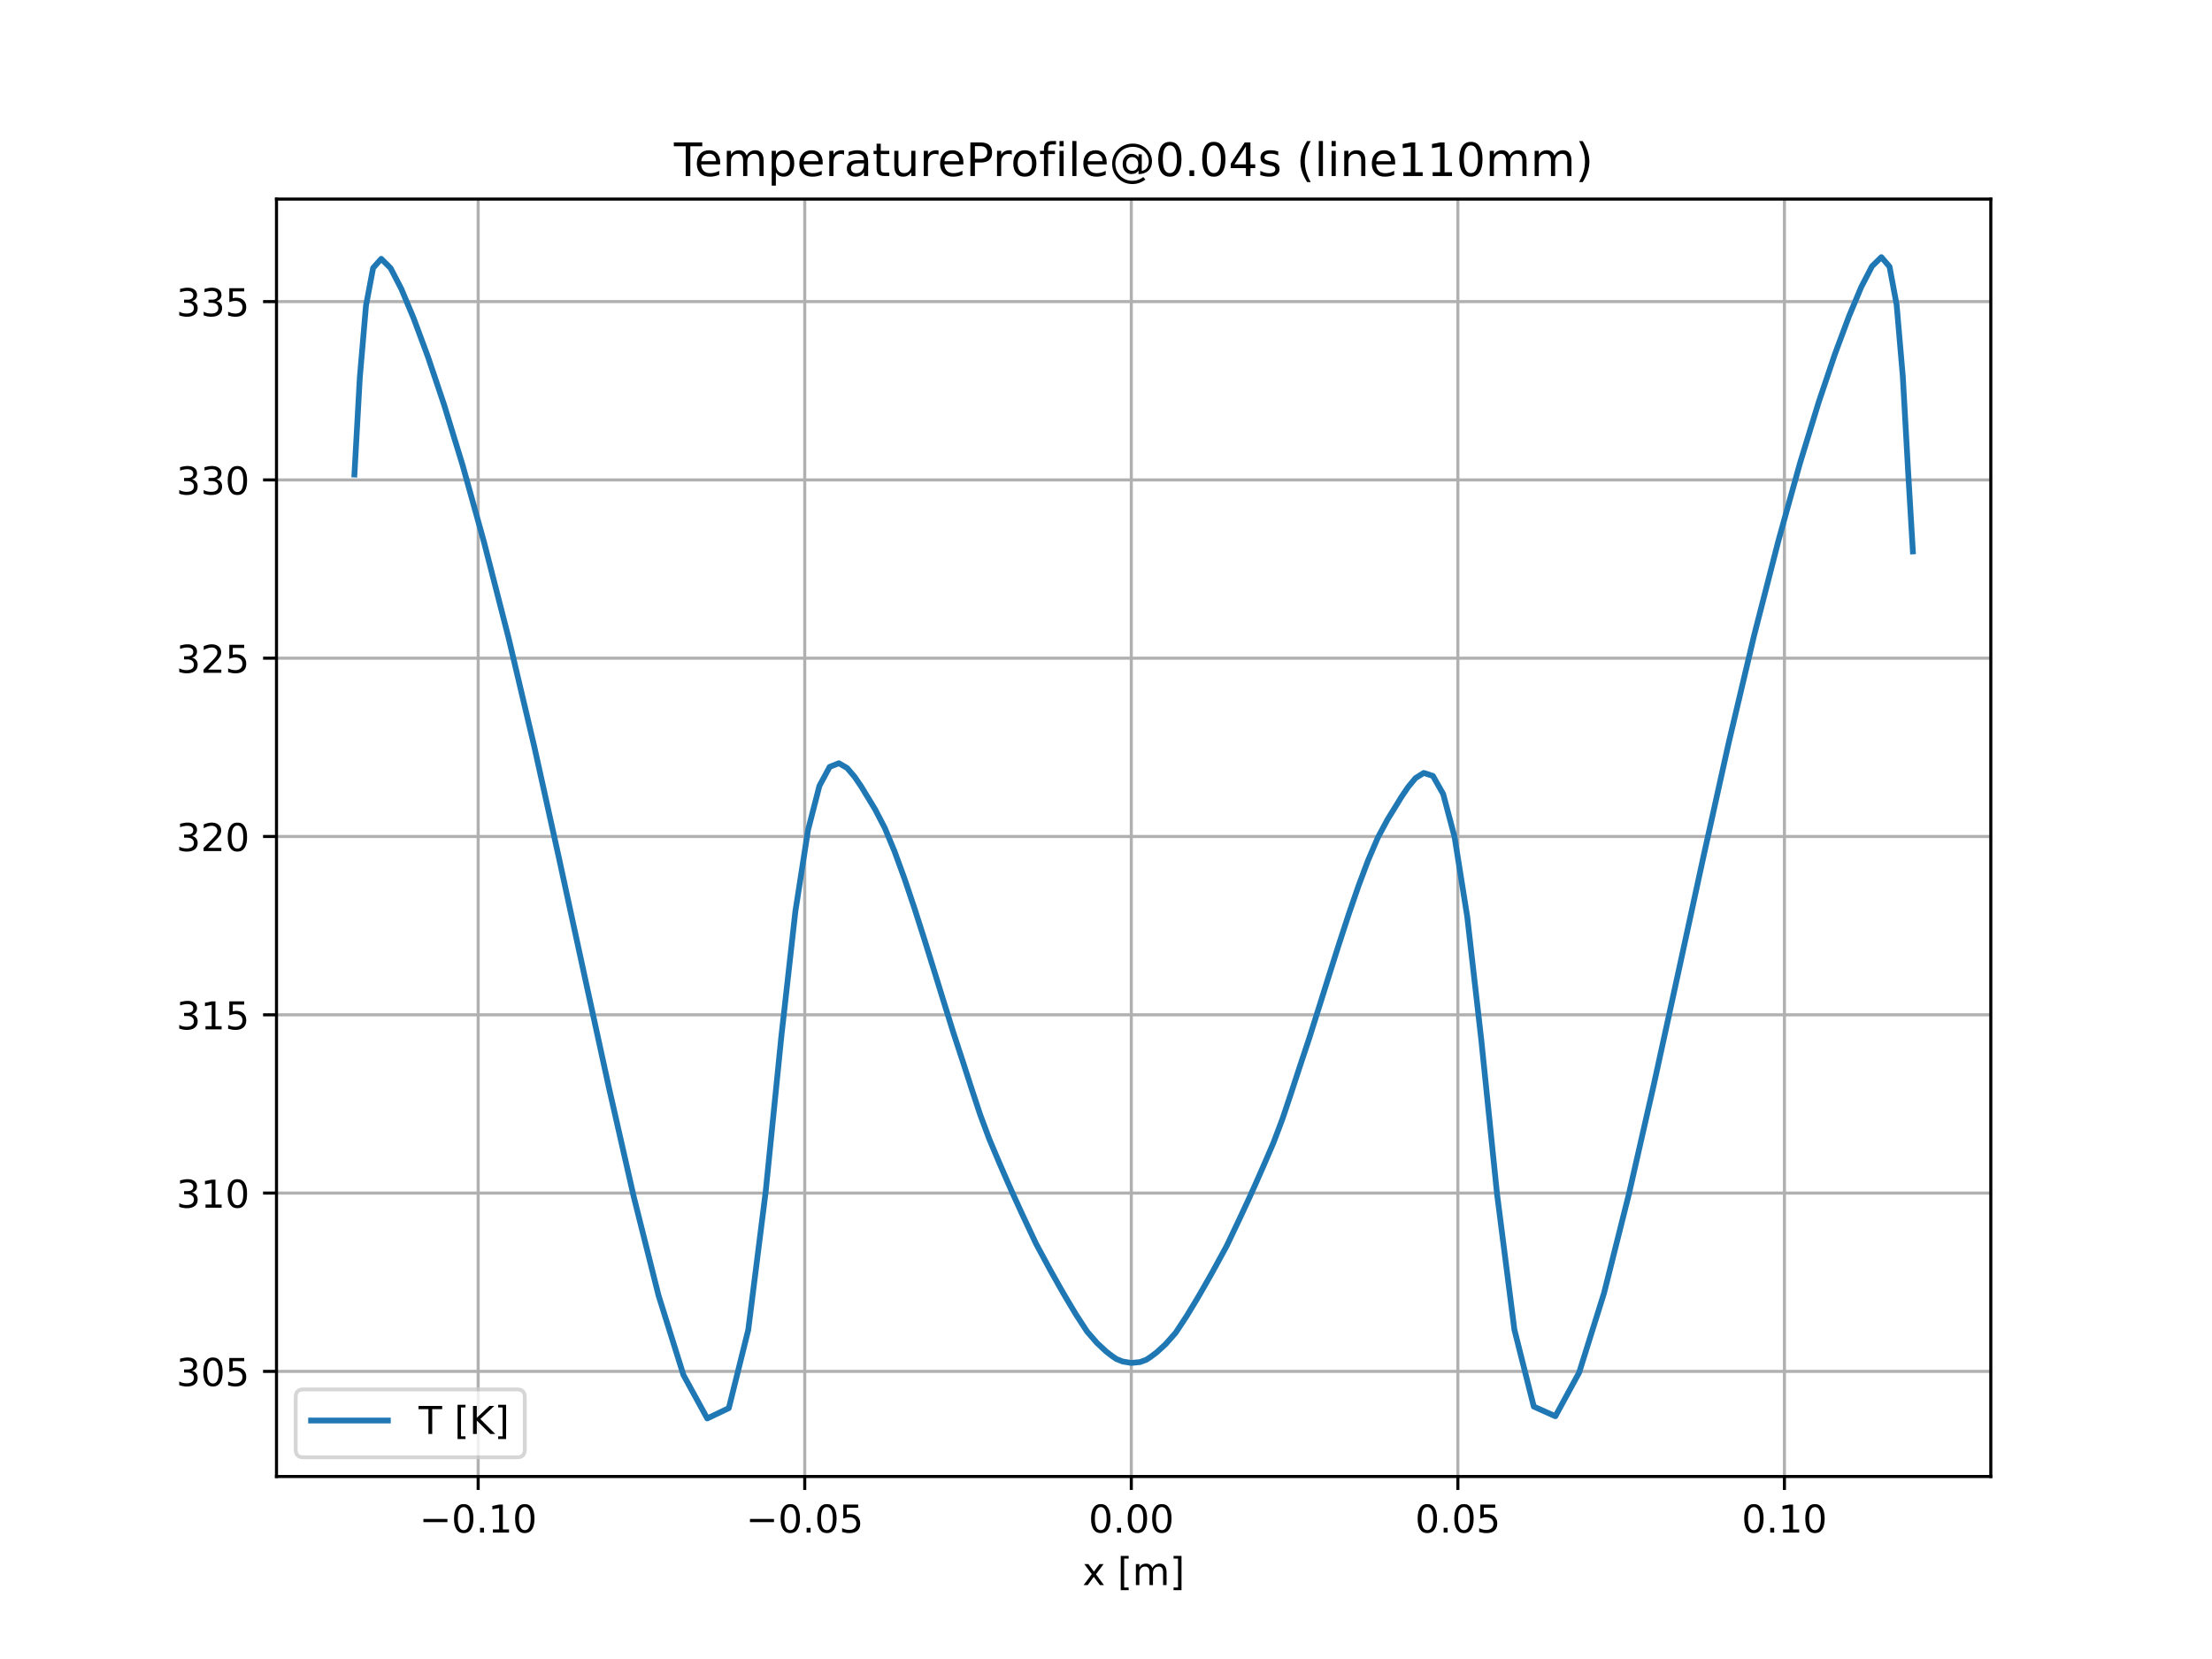
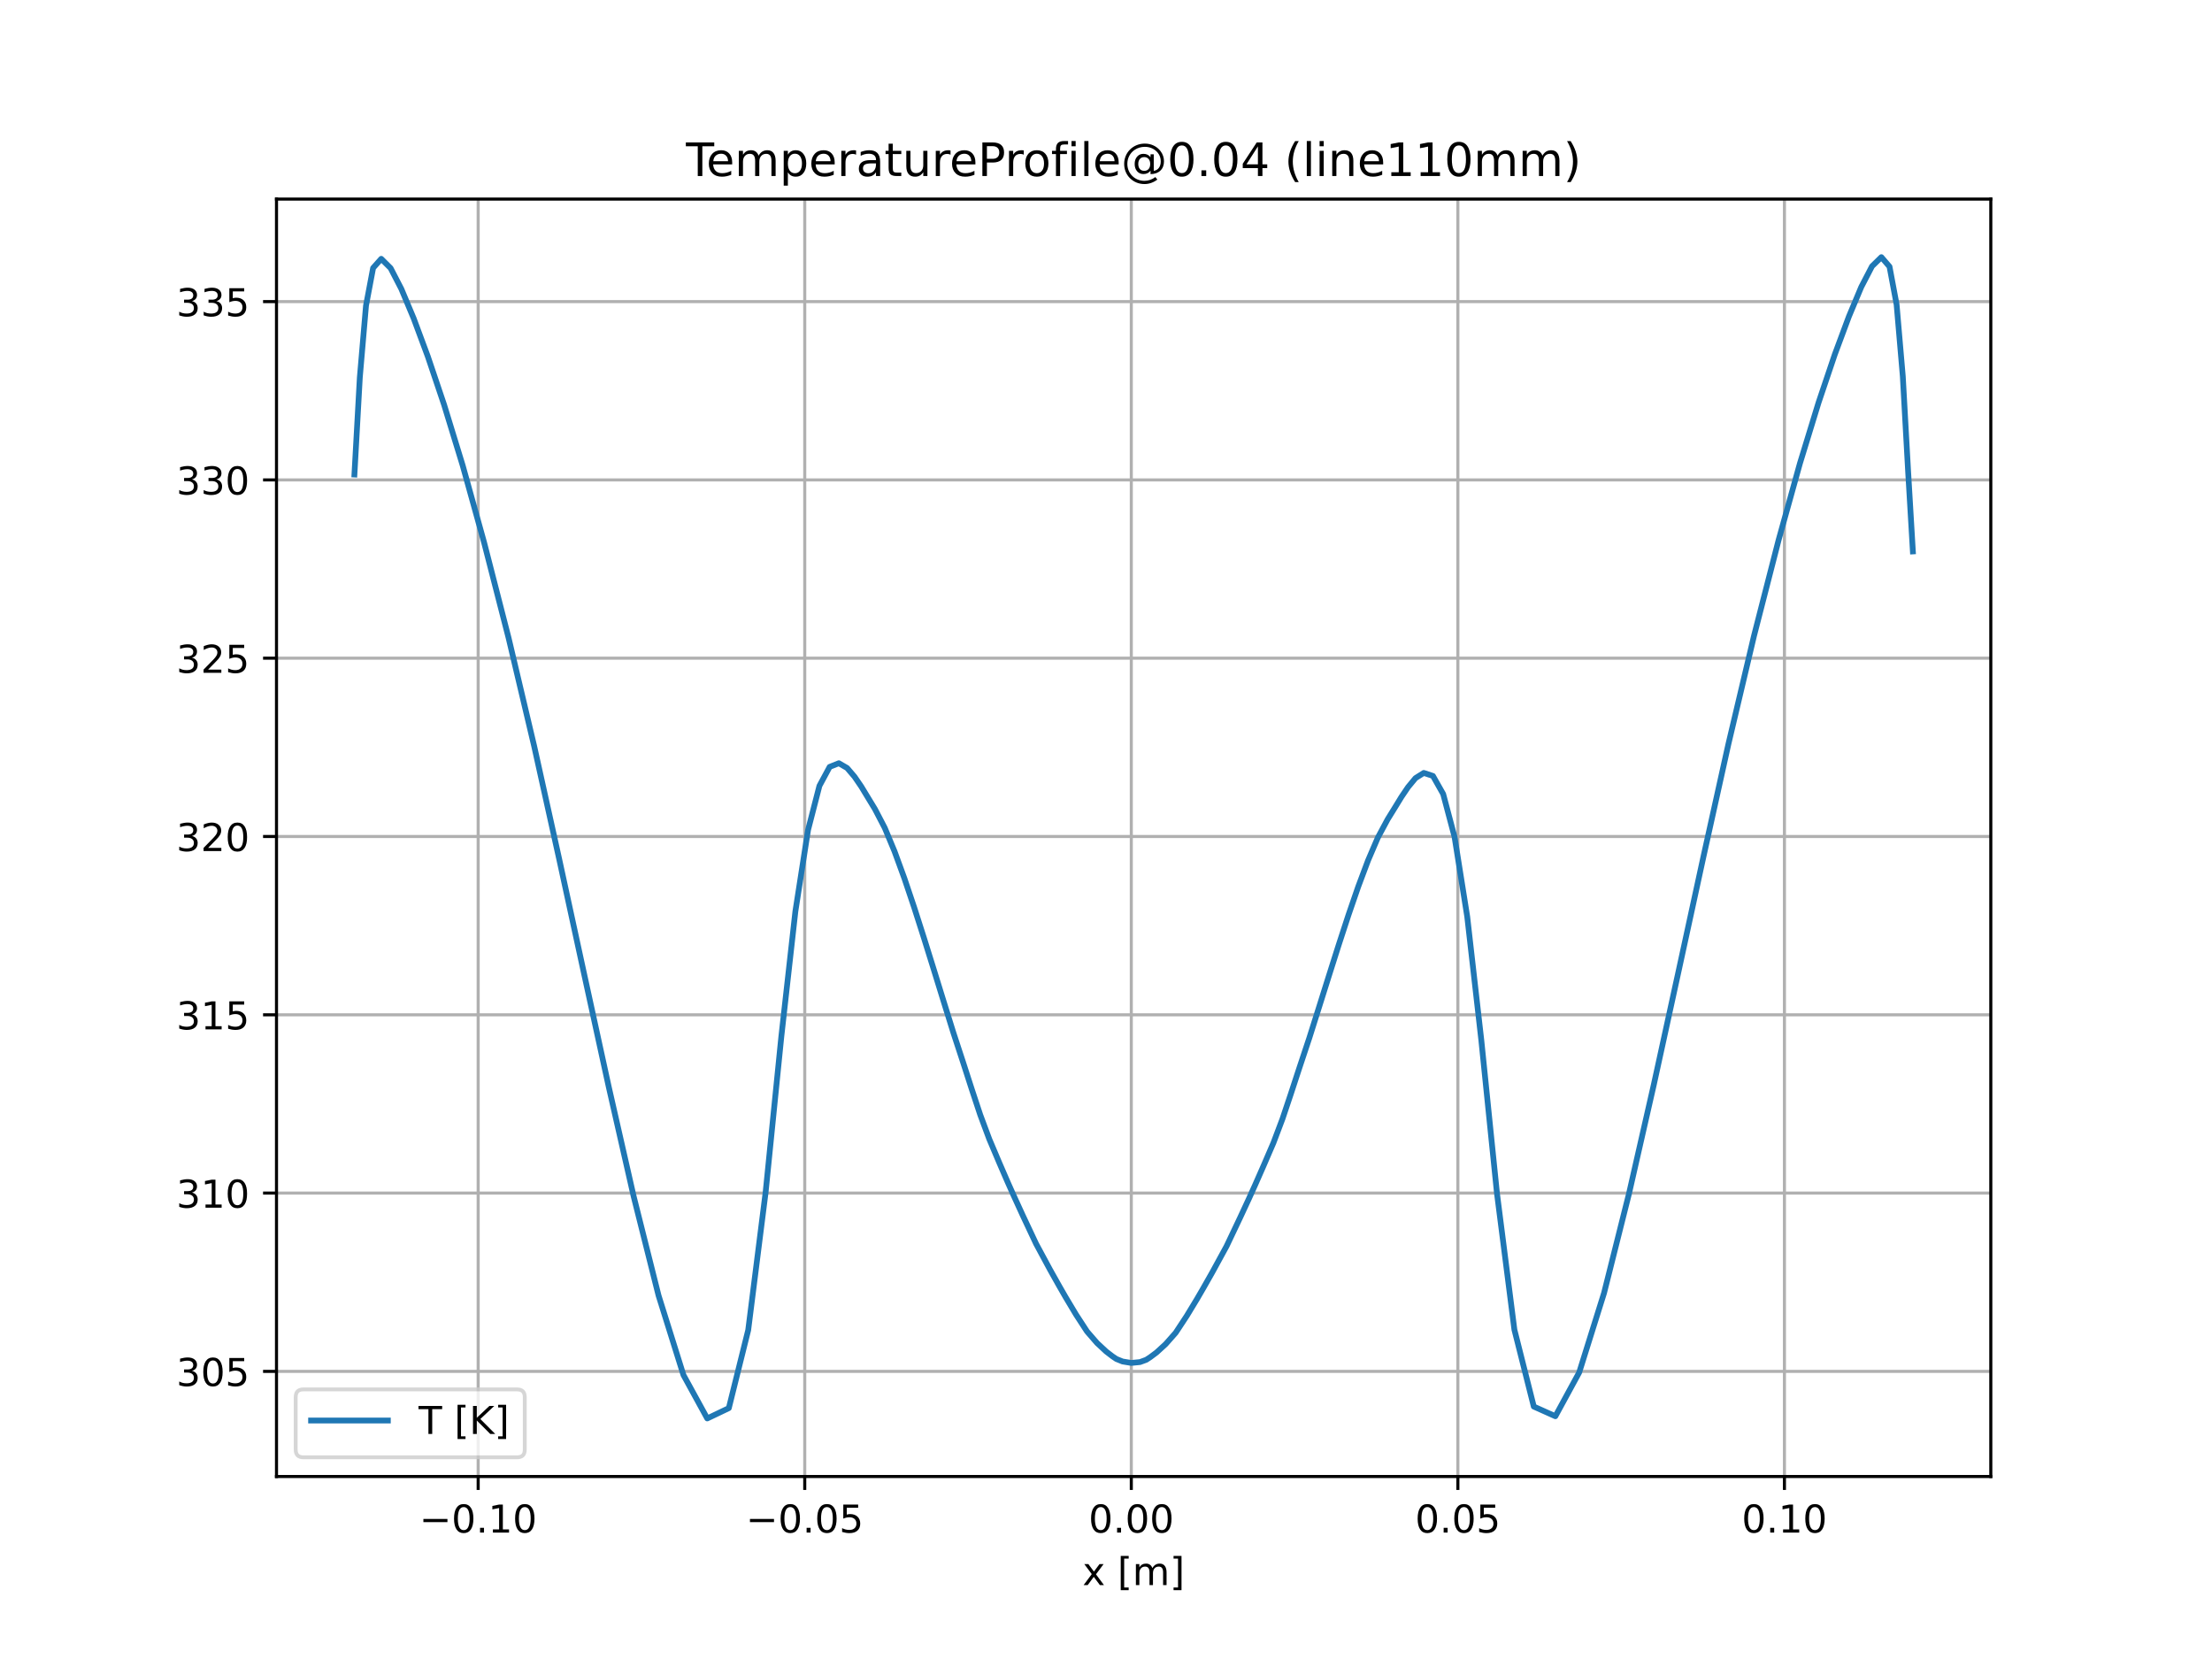
<svg xmlns="http://www.w3.org/2000/svg" xmlns:xlink="http://www.w3.org/1999/xlink" width="576pt" height="432pt" viewBox="0 0 576 432" version="1.1">
  <defs>
    <style type="text/css">*{stroke-linejoin: round; stroke-linecap: butt}</style>
  </defs>
  <g id="figure_1">
    <g id="patch_1">
      <path d="M 0 432  L 576 432  L 576 0  L 0 0  z " style="fill: #ffffff" />
    </g>
    <g id="axes_1">
      <g id="patch_2">
        <path d="M 72 384.48  L 518.4 384.48  L 518.4 51.84  L 72 51.84  z " style="fill: #ffffff" />
      </g>
      <g id="matplotlib.axis_1">
        <g id="xtick_1">
          <g id="line2d_1">
-             <path d="M 124.515 384.48  L 124.515 51.84  " clip-path="url(#p509cfd65b4)" style="fill: none; stroke: #b0b0b0; stroke-width: 0.8; stroke-linecap: square" />
+             <path d="M 124.515 384.48  L 124.515 51.84  " clip-path="url(#pc2911b96e9)" style="fill: none; stroke: #b0b0b0; stroke-width: 0.8; stroke-linecap: square" />
          </g>
          <g id="line2d_2">
            <defs>
-               <path id="m4bd45d774b" d="M 0 0  L 0 3.5  " style="stroke: #000000; stroke-width: 0.8" />
+               <path id="mf5808532ab" d="M 0 0  L 0 3.5  " style="stroke: #000000; stroke-width: 0.8" />
            </defs>
            <g>
-               <use xlink:href="#m4bd45d774b" x="124.515" y="384.48" style="stroke: #000000; stroke-width: 0.8" />
+               <use xlink:href="#mf5808532ab" x="124.515" y="384.48" style="stroke: #000000; stroke-width: 0.8" />
            </g>
          </g>
          <g id="text_1">
            <g transform="translate(109.1923 399.0784) scale(0.1 -0.1)">
              <defs>
                <path id="DejaVuSans-2212" d="M 678 2272  L 4684 2272  L 4684 1741  L 678 1741  L 678 2272  z " transform="scale(0.015625)" />
                <path id="DejaVuSans-30" d="M 2034 4250  Q 1547 4250 1301 3770  Q 1056 3291 1056 2328  Q 1056 1369 1301 889  Q 1547 409 2034 409  Q 2525 409 2770 889  Q 3016 1369 3016 2328  Q 3016 3291 2770 3770  Q 2525 4250 2034 4250  z M 2034 4750  Q 2819 4750 3233 4129  Q 3647 3509 3647 2328  Q 3647 1150 3233 529  Q 2819 -91 2034 -91  Q 1250 -91 836 529  Q 422 1150 422 2328  Q 422 3509 836 4129  Q 1250 4750 2034 4750  z " transform="scale(0.015625)" />
                <path id="DejaVuSans-2e" d="M 684 794  L 1344 794  L 1344 0  L 684 0  L 684 794  z " transform="scale(0.015625)" />
                <path id="DejaVuSans-31" d="M 794 531  L 1825 531  L 1825 4091  L 703 3866  L 703 4441  L 1819 4666  L 2450 4666  L 2450 531  L 3481 531  L 3481 0  L 794 0  L 794 531  z " transform="scale(0.015625)" />
              </defs>
              <use xlink:href="#DejaVuSans-2212" />
              <use xlink:href="#DejaVuSans-30" x="83.789" />
              <use xlink:href="#DejaVuSans-2e" x="147.412" />
              <use xlink:href="#DejaVuSans-31" x="179.199" />
              <use xlink:href="#DejaVuSans-30" x="242.822" />
            </g>
          </g>
        </g>
        <g id="xtick_2">
          <g id="line2d_3">
-             <path d="M 209.552 384.48  L 209.552 51.84  " clip-path="url(#p509cfd65b4)" style="fill: none; stroke: #b0b0b0; stroke-width: 0.8; stroke-linecap: square" />
+             <path d="M 209.552 384.48  L 209.552 51.84  " clip-path="url(#pc2911b96e9)" style="fill: none; stroke: #b0b0b0; stroke-width: 0.8; stroke-linecap: square" />
          </g>
          <g id="line2d_4">
            <g>
-               <use xlink:href="#m4bd45d774b" x="209.552" y="384.48" style="stroke: #000000; stroke-width: 0.8" />
+               <use xlink:href="#mf5808532ab" x="209.552" y="384.48" style="stroke: #000000; stroke-width: 0.8" />
            </g>
          </g>
          <g id="text_2">
            <g transform="translate(194.2295 399.0784) scale(0.1 -0.1)">
              <defs>
                <path id="DejaVuSans-35" d="M 691 4666  L 3169 4666  L 3169 4134  L 1269 4134  L 1269 2991  Q 1406 3038 1543 3061  Q 1681 3084 1819 3084  Q 2600 3084 3056 2656  Q 3513 2228 3513 1497  Q 3513 744 3044 326  Q 2575 -91 1722 -91  Q 1428 -91 1123 -41  Q 819 9 494 109  L 494 744  Q 775 591 1075 516  Q 1375 441 1709 441  Q 2250 441 2565 725  Q 2881 1009 2881 1497  Q 2881 1984 2565 2268  Q 2250 2553 1709 2553  Q 1456 2553 1204 2497  Q 953 2441 691 2322  L 691 4666  z " transform="scale(0.015625)" />
              </defs>
              <use xlink:href="#DejaVuSans-2212" />
              <use xlink:href="#DejaVuSans-30" x="83.789" />
              <use xlink:href="#DejaVuSans-2e" x="147.412" />
              <use xlink:href="#DejaVuSans-30" x="179.199" />
              <use xlink:href="#DejaVuSans-35" x="242.822" />
            </g>
          </g>
        </g>
        <g id="xtick_3">
          <g id="line2d_5">
-             <path d="M 294.589 384.48  L 294.589 51.84  " clip-path="url(#p509cfd65b4)" style="fill: none; stroke: #b0b0b0; stroke-width: 0.8; stroke-linecap: square" />
+             <path d="M 294.589 384.48  L 294.589 51.84  " clip-path="url(#pc2911b96e9)" style="fill: none; stroke: #b0b0b0; stroke-width: 0.8; stroke-linecap: square" />
          </g>
          <g id="line2d_6">
            <g>
-               <use xlink:href="#m4bd45d774b" x="294.589" y="384.48" style="stroke: #000000; stroke-width: 0.8" />
+               <use xlink:href="#mf5808532ab" x="294.589" y="384.48" style="stroke: #000000; stroke-width: 0.8" />
            </g>
          </g>
          <g id="text_3">
            <g transform="translate(283.4566 399.0784) scale(0.1 -0.1)">
              <use xlink:href="#DejaVuSans-30" />
              <use xlink:href="#DejaVuSans-2e" x="63.623" />
              <use xlink:href="#DejaVuSans-30" x="95.41" />
              <use xlink:href="#DejaVuSans-30" x="159.033" />
            </g>
          </g>
        </g>
        <g id="xtick_4">
          <g id="line2d_7">
-             <path d="M 379.627 384.48  L 379.627 51.84  " clip-path="url(#p509cfd65b4)" style="fill: none; stroke: #b0b0b0; stroke-width: 0.8; stroke-linecap: square" />
+             <path d="M 379.627 384.48  L 379.627 51.84  " clip-path="url(#pc2911b96e9)" style="fill: none; stroke: #b0b0b0; stroke-width: 0.8; stroke-linecap: square" />
          </g>
          <g id="line2d_8">
            <g>
-               <use xlink:href="#m4bd45d774b" x="379.627" y="384.48" style="stroke: #000000; stroke-width: 0.8" />
+               <use xlink:href="#mf5808532ab" x="379.627" y="384.48" style="stroke: #000000; stroke-width: 0.8" />
            </g>
          </g>
          <g id="text_4">
            <g transform="translate(368.4939 399.0784) scale(0.1 -0.1)">
              <use xlink:href="#DejaVuSans-30" />
              <use xlink:href="#DejaVuSans-2e" x="63.623" />
              <use xlink:href="#DejaVuSans-30" x="95.41" />
              <use xlink:href="#DejaVuSans-35" x="159.033" />
            </g>
          </g>
        </g>
        <g id="xtick_5">
          <g id="line2d_9">
-             <path d="M 464.664 384.48  L 464.664 51.84  " clip-path="url(#p509cfd65b4)" style="fill: none; stroke: #b0b0b0; stroke-width: 0.8; stroke-linecap: square" />
+             <path d="M 464.664 384.48  L 464.664 51.84  " clip-path="url(#pc2911b96e9)" style="fill: none; stroke: #b0b0b0; stroke-width: 0.8; stroke-linecap: square" />
          </g>
          <g id="line2d_10">
            <g>
-               <use xlink:href="#m4bd45d774b" x="464.664" y="384.48" style="stroke: #000000; stroke-width: 0.8" />
+               <use xlink:href="#mf5808532ab" x="464.664" y="384.48" style="stroke: #000000; stroke-width: 0.8" />
            </g>
          </g>
          <g id="text_5">
            <g transform="translate(453.5311 399.0784) scale(0.1 -0.1)">
              <use xlink:href="#DejaVuSans-30" />
              <use xlink:href="#DejaVuSans-2e" x="63.623" />
              <use xlink:href="#DejaVuSans-31" x="95.41" />
              <use xlink:href="#DejaVuSans-30" x="159.033" />
            </g>
          </g>
        </g>
        <g id="text_6">
          <g transform="translate(281.8797 412.7566) scale(0.1 -0.1)">
            <defs>
              <path id="DejaVuSans-78" d="M 3513 3500  L 2247 1797  L 3578 0  L 2900 0  L 1881 1375  L 863 0  L 184 0  L 1544 1831  L 300 3500  L 978 3500  L 1906 2253  L 2834 3500  L 3513 3500  z " transform="scale(0.015625)" />
              <path id="DejaVuSans-20" transform="scale(0.015625)" />
              <path id="DejaVuSans-5b" d="M 550 4863  L 1875 4863  L 1875 4416  L 1125 4416  L 1125 -397  L 1875 -397  L 1875 -844  L 550 -844  L 550 4863  z " transform="scale(0.015625)" />
              <path id="DejaVuSans-6d" d="M 3328 2828  Q 3544 3216 3844 3400  Q 4144 3584 4550 3584  Q 5097 3584 5394 3201  Q 5691 2819 5691 2113  L 5691 0  L 5113 0  L 5113 2094  Q 5113 2597 4934 2840  Q 4756 3084 4391 3084  Q 3944 3084 3684 2787  Q 3425 2491 3425 1978  L 3425 0  L 2847 0  L 2847 2094  Q 2847 2600 2669 2842  Q 2491 3084 2119 3084  Q 1678 3084 1418 2786  Q 1159 2488 1159 1978  L 1159 0  L 581 0  L 581 3500  L 1159 3500  L 1159 2956  Q 1356 3278 1631 3431  Q 1906 3584 2284 3584  Q 2666 3584 2933 3390  Q 3200 3197 3328 2828  z " transform="scale(0.015625)" />
              <path id="DejaVuSans-5d" d="M 1947 4863  L 1947 -844  L 622 -844  L 622 -397  L 1369 -397  L 1369 4416  L 622 4416  L 622 4863  L 1947 4863  z " transform="scale(0.015625)" />
            </defs>
            <use xlink:href="#DejaVuSans-78" />
            <use xlink:href="#DejaVuSans-20" x="59.18" />
            <use xlink:href="#DejaVuSans-5b" x="90.967" />
            <use xlink:href="#DejaVuSans-6d" x="129.98" />
            <use xlink:href="#DejaVuSans-5d" x="227.393" />
          </g>
        </g>
      </g>
      <g id="matplotlib.axis_2">
        <g id="ytick_1">
          <g id="line2d_11">
-             <path d="M 72 357.103  L 518.4 357.103  " clip-path="url(#p509cfd65b4)" style="fill: none; stroke: #b0b0b0; stroke-width: 0.8; stroke-linecap: square" />
+             <path d="M 72 357.103  L 518.4 357.103  " clip-path="url(#pc2911b96e9)" style="fill: none; stroke: #b0b0b0; stroke-width: 0.8; stroke-linecap: square" />
          </g>
          <g id="line2d_12">
            <defs>
-               <path id="m1c8f484cfe" d="M 0 0  L -3.5 0  " style="stroke: #000000; stroke-width: 0.8" />
+               <path id="m48329ad7ba" d="M 0 0  L -3.5 0  " style="stroke: #000000; stroke-width: 0.8" />
            </defs>
            <g>
-               <use xlink:href="#m1c8f484cfe" x="72" y="357.103" style="stroke: #000000; stroke-width: 0.8" />
+               <use xlink:href="#m48329ad7ba" x="72" y="357.103" style="stroke: #000000; stroke-width: 0.8" />
            </g>
          </g>
          <g id="text_7">
            <g transform="translate(45.9125 360.9024) scale(0.1 -0.1)">
              <defs>
                <path id="DejaVuSans-33" d="M 2597 2516  Q 3050 2419 3304 2112  Q 3559 1806 3559 1356  Q 3559 666 3084 287  Q 2609 -91 1734 -91  Q 1441 -91 1130 -33  Q 819 25 488 141  L 488 750  Q 750 597 1062 519  Q 1375 441 1716 441  Q 2309 441 2620 675  Q 2931 909 2931 1356  Q 2931 1769 2642 2001  Q 2353 2234 1838 2234  L 1294 2234  L 1294 2753  L 1863 2753  Q 2328 2753 2575 2939  Q 2822 3125 2822 3475  Q 2822 3834 2567 4026  Q 2313 4219 1838 4219  Q 1578 4219 1281 4162  Q 984 4106 628 3988  L 628 4550  Q 988 4650 1302 4700  Q 1616 4750 1894 4750  Q 2613 4750 3031 4423  Q 3450 4097 3450 3541  Q 3450 3153 3228 2886  Q 3006 2619 2597 2516  z " transform="scale(0.015625)" />
              </defs>
              <use xlink:href="#DejaVuSans-33" />
              <use xlink:href="#DejaVuSans-30" x="63.623" />
              <use xlink:href="#DejaVuSans-35" x="127.246" />
            </g>
          </g>
        </g>
        <g id="ytick_2">
          <g id="line2d_13">
-             <path d="M 72 310.676  L 518.4 310.676  " clip-path="url(#p509cfd65b4)" style="fill: none; stroke: #b0b0b0; stroke-width: 0.8; stroke-linecap: square" />
+             <path d="M 72 310.676  L 518.4 310.676  " clip-path="url(#pc2911b96e9)" style="fill: none; stroke: #b0b0b0; stroke-width: 0.8; stroke-linecap: square" />
          </g>
          <g id="line2d_14">
            <g>
-               <use xlink:href="#m1c8f484cfe" x="72" y="310.676" style="stroke: #000000; stroke-width: 0.8" />
+               <use xlink:href="#m48329ad7ba" x="72" y="310.676" style="stroke: #000000; stroke-width: 0.8" />
            </g>
          </g>
          <g id="text_8">
            <g transform="translate(45.9125 314.475) scale(0.1 -0.1)">
              <use xlink:href="#DejaVuSans-33" />
              <use xlink:href="#DejaVuSans-31" x="63.623" />
              <use xlink:href="#DejaVuSans-30" x="127.246" />
            </g>
          </g>
        </g>
        <g id="ytick_3">
          <g id="line2d_15">
-             <path d="M 72 264.248  L 518.4 264.248  " clip-path="url(#p509cfd65b4)" style="fill: none; stroke: #b0b0b0; stroke-width: 0.8; stroke-linecap: square" />
+             <path d="M 72 264.248  L 518.4 264.248  " clip-path="url(#pc2911b96e9)" style="fill: none; stroke: #b0b0b0; stroke-width: 0.8; stroke-linecap: square" />
          </g>
          <g id="line2d_16">
            <g>
-               <use xlink:href="#m1c8f484cfe" x="72" y="264.248" style="stroke: #000000; stroke-width: 0.8" />
+               <use xlink:href="#m48329ad7ba" x="72" y="264.248" style="stroke: #000000; stroke-width: 0.8" />
            </g>
          </g>
          <g id="text_9">
            <g transform="translate(45.9125 268.0477) scale(0.1 -0.1)">
              <use xlink:href="#DejaVuSans-33" />
              <use xlink:href="#DejaVuSans-31" x="63.623" />
              <use xlink:href="#DejaVuSans-35" x="127.246" />
            </g>
          </g>
        </g>
        <g id="ytick_4">
          <g id="line2d_17">
-             <path d="M 72 217.821  L 518.4 217.821  " clip-path="url(#p509cfd65b4)" style="fill: none; stroke: #b0b0b0; stroke-width: 0.8; stroke-linecap: square" />
+             <path d="M 72 217.821  L 518.4 217.821  " clip-path="url(#pc2911b96e9)" style="fill: none; stroke: #b0b0b0; stroke-width: 0.8; stroke-linecap: square" />
          </g>
          <g id="line2d_18">
            <g>
-               <use xlink:href="#m1c8f484cfe" x="72" y="217.821" style="stroke: #000000; stroke-width: 0.8" />
+               <use xlink:href="#m48329ad7ba" x="72" y="217.821" style="stroke: #000000; stroke-width: 0.8" />
            </g>
          </g>
          <g id="text_10">
            <g transform="translate(45.9125 221.6203) scale(0.1 -0.1)">
              <defs>
                <path id="DejaVuSans-32" d="M 1228 531  L 3431 531  L 3431 0  L 469 0  L 469 531  Q 828 903 1448 1529  Q 2069 2156 2228 2338  Q 2531 2678 2651 2914  Q 2772 3150 2772 3378  Q 2772 3750 2511 3984  Q 2250 4219 1831 4219  Q 1534 4219 1204 4116  Q 875 4013 500 3803  L 500 4441  Q 881 4594 1212 4672  Q 1544 4750 1819 4750  Q 2544 4750 2975 4387  Q 3406 4025 3406 3419  Q 3406 3131 3298 2873  Q 3191 2616 2906 2266  Q 2828 2175 2409 1742  Q 1991 1309 1228 531  z " transform="scale(0.015625)" />
              </defs>
              <use xlink:href="#DejaVuSans-33" />
              <use xlink:href="#DejaVuSans-32" x="63.623" />
              <use xlink:href="#DejaVuSans-30" x="127.246" />
            </g>
          </g>
        </g>
        <g id="ytick_5">
          <g id="line2d_19">
-             <path d="M 72 171.394  L 518.4 171.394  " clip-path="url(#p509cfd65b4)" style="fill: none; stroke: #b0b0b0; stroke-width: 0.8; stroke-linecap: square" />
+             <path d="M 72 171.394  L 518.4 171.394  " clip-path="url(#pc2911b96e9)" style="fill: none; stroke: #b0b0b0; stroke-width: 0.8; stroke-linecap: square" />
          </g>
          <g id="line2d_20">
            <g>
-               <use xlink:href="#m1c8f484cfe" x="72" y="171.394" style="stroke: #000000; stroke-width: 0.8" />
+               <use xlink:href="#m48329ad7ba" x="72" y="171.394" style="stroke: #000000; stroke-width: 0.8" />
            </g>
          </g>
          <g id="text_11">
            <g transform="translate(45.9125 175.1929) scale(0.1 -0.1)">
              <use xlink:href="#DejaVuSans-33" />
              <use xlink:href="#DejaVuSans-32" x="63.623" />
              <use xlink:href="#DejaVuSans-35" x="127.246" />
            </g>
          </g>
        </g>
        <g id="ytick_6">
          <g id="line2d_21">
-             <path d="M 72 124.966  L 518.4 124.966  " clip-path="url(#p509cfd65b4)" style="fill: none; stroke: #b0b0b0; stroke-width: 0.8; stroke-linecap: square" />
+             <path d="M 72 124.966  L 518.4 124.966  " clip-path="url(#pc2911b96e9)" style="fill: none; stroke: #b0b0b0; stroke-width: 0.8; stroke-linecap: square" />
          </g>
          <g id="line2d_22">
            <g>
-               <use xlink:href="#m1c8f484cfe" x="72" y="124.966" style="stroke: #000000; stroke-width: 0.8" />
+               <use xlink:href="#m48329ad7ba" x="72" y="124.966" style="stroke: #000000; stroke-width: 0.8" />
            </g>
          </g>
          <g id="text_12">
            <g transform="translate(45.9125 128.7656) scale(0.1 -0.1)">
              <use xlink:href="#DejaVuSans-33" />
              <use xlink:href="#DejaVuSans-33" x="63.623" />
              <use xlink:href="#DejaVuSans-30" x="127.246" />
            </g>
          </g>
        </g>
        <g id="ytick_7">
          <g id="line2d_23">
-             <path d="M 72 78.539  L 518.4 78.539  " clip-path="url(#p509cfd65b4)" style="fill: none; stroke: #b0b0b0; stroke-width: 0.8; stroke-linecap: square" />
+             <path d="M 72 78.539  L 518.4 78.539  " clip-path="url(#pc2911b96e9)" style="fill: none; stroke: #b0b0b0; stroke-width: 0.8; stroke-linecap: square" />
          </g>
          <g id="line2d_24">
            <g>
-               <use xlink:href="#m1c8f484cfe" x="72" y="78.539" style="stroke: #000000; stroke-width: 0.8" />
+               <use xlink:href="#m48329ad7ba" x="72" y="78.539" style="stroke: #000000; stroke-width: 0.8" />
            </g>
          </g>
          <g id="text_13">
            <g transform="translate(45.9125 82.3382) scale(0.1 -0.1)">
              <use xlink:href="#DejaVuSans-33" />
              <use xlink:href="#DejaVuSans-33" x="63.623" />
              <use xlink:href="#DejaVuSans-35" x="127.246" />
            </g>
          </g>
        </g>
      </g>
      <g id="line2d_25">
-         <path d="M 92.291 123.564  L 93.696 98.308  L 95.306 79.588  L 97.155 69.783  L 99.276 67.396  L 101.711 69.82  L 104.507 75.233  L 107.717 82.903  L 111.399 92.811  L 115.625 105.346  L 120.477 121.187  L 126.046 141.216  L 132.438 166.12  L 139.093 194.273  L 145.572 223.513  L 152.051 253.375  L 158.53 283.07  L 165.009 311.549  L 171.488 337.353  L 177.967 358.05  L 184.165 369.36  L 189.783 366.676  L 194.832 346.351  L 199.371 310.425  L 203.451 269.978  L 207.118 237.302  L 210.414 216.131  L 213.377 204.636  L 216.04 199.696  L 218.434 198.739  L 220.585 199.984  L 222.519 202.249  L 224.258 204.794  L 225.82 207.366  L 227.835 210.681  L 230.386 215.574  L 232.937 221.702  L 235.489 228.685  L 238.04 236.262  L 240.591 244.238  L 243.142 252.419  L 245.693 260.674  L 248.244 268.873  L 250.795 276.654  L 253.092 283.767  L 255.241 290.266  L 257.61 296.627  L 260.223 302.802  L 262.411 307.853  L 263.922 311.242  L 266.284 316.405  L 269.791 323.87  L 273.476 330.705  L 275.842 334.92  L 277.514 337.827  L 280.18 342.284  L 283.063 346.713  L 285.672 349.721  L 288.034 351.922  L 289.681 353.185  L 290.697 353.872  L 292.322 354.531  L 294.589 354.903  L 296.857 354.68  L 298.482 354.085  L 299.504 353.417  L 301.161 352.182  L 303.53 350.009  L 306.143 347.047  L 309.026 342.664  L 311.677 338.291  L 313.345 335.422  L 315.711 331.252  L 319.396 324.502  L 322.915 317.092  L 325.268 312.022  L 326.781 308.67  L 328.983 303.665  L 331.592 297.611  L 333.954 291.353  L 336.092 284.974  L 338.384 277.982  L 340.935 270.312  L 343.486 262.233  L 346.037 254.118  L 348.588 246.077  L 351.139 238.268  L 353.69 230.858  L 356.241 224.052  L 358.793 218.1  L 361.344 213.345  L 363.359 210.086  L 364.921 207.533  L 366.66 204.961  L 368.594 202.621  L 370.745 201.265  L 373.139 202.054  L 375.802 206.762  L 378.765 217.933  L 382.061 238.667  L 385.728 270.823  L 389.808 310.732  L 394.346 346.248  L 399.396 366.268  L 405.014 368.784  L 411.212 357.4  L 417.691 336.703  L 424.17 310.899  L 430.649 282.448  L 437.128 252.762  L 443.607 222.928  L 450.086 193.697  L 456.742 165.562  L 463.134 140.668  L 468.702 120.649  L 473.554 104.817  L 477.782 92.281  L 481.464 82.383  L 484.673 74.723  L 487.468 69.337  L 489.903 66.96  L 492.026 69.43  L 493.874 79.31  L 495.485 98.001  L 496.888 123.054  L 498.109 143.593  " clip-path="url(#p509cfd65b4)" style="fill: none; stroke: #1f77b4; stroke-width: 1.5; stroke-linecap: square" />
+         <path d="M 92.291 123.564  L 93.696 98.308  L 95.306 79.588  L 97.155 69.783  L 99.276 67.396  L 101.711 69.82  L 104.507 75.233  L 107.717 82.903  L 111.399 92.811  L 115.625 105.346  L 120.477 121.187  L 126.046 141.216  L 132.438 166.12  L 139.093 194.273  L 145.572 223.513  L 152.051 253.375  L 158.53 283.07  L 165.009 311.549  L 171.488 337.353  L 177.967 358.05  L 184.165 369.36  L 189.783 366.676  L 194.832 346.351  L 199.371 310.425  L 203.451 269.978  L 207.118 237.302  L 210.414 216.131  L 213.377 204.636  L 216.04 199.696  L 218.434 198.739  L 220.585 199.984  L 222.519 202.249  L 224.258 204.794  L 225.82 207.366  L 227.835 210.681  L 230.386 215.574  L 232.937 221.702  L 235.489 228.685  L 238.04 236.262  L 240.591 244.238  L 243.142 252.419  L 245.693 260.674  L 248.244 268.873  L 250.795 276.654  L 253.092 283.767  L 255.241 290.266  L 257.61 296.627  L 260.223 302.802  L 262.411 307.853  L 263.922 311.242  L 266.284 316.405  L 269.791 323.87  L 273.476 330.705  L 275.842 334.92  L 277.514 337.827  L 280.18 342.284  L 283.063 346.713  L 285.672 349.721  L 288.034 351.922  L 289.681 353.185  L 290.697 353.872  L 292.322 354.531  L 294.589 354.903  L 296.857 354.68  L 298.482 354.085  L 299.504 353.417  L 301.161 352.182  L 303.53 350.009  L 306.143 347.047  L 309.026 342.664  L 311.677 338.291  L 313.345 335.422  L 315.711 331.252  L 319.396 324.502  L 322.915 317.092  L 325.268 312.022  L 326.781 308.67  L 328.983 303.665  L 331.592 297.611  L 333.954 291.353  L 336.092 284.974  L 338.384 277.982  L 340.935 270.312  L 343.486 262.233  L 346.037 254.118  L 348.588 246.077  L 351.139 238.268  L 353.69 230.858  L 356.241 224.052  L 358.793 218.1  L 361.344 213.345  L 363.359 210.086  L 364.921 207.533  L 366.66 204.961  L 368.594 202.621  L 370.745 201.265  L 373.139 202.054  L 375.802 206.762  L 378.765 217.933  L 382.061 238.667  L 385.728 270.823  L 389.808 310.732  L 394.346 346.248  L 399.396 366.268  L 405.014 368.784  L 411.212 357.4  L 417.691 336.703  L 424.17 310.899  L 430.649 282.448  L 437.128 252.762  L 443.607 222.928  L 450.086 193.697  L 456.742 165.562  L 463.134 140.668  L 468.702 120.649  L 473.554 104.817  L 477.782 92.281  L 481.464 82.383  L 484.673 74.723  L 487.468 69.337  L 489.903 66.96  L 492.026 69.43  L 493.874 79.31  L 495.485 98.001  L 496.888 123.054  L 498.109 143.593  " clip-path="url(#pc2911b96e9)" style="fill: none; stroke: #1f77b4; stroke-width: 1.5; stroke-linecap: square" />
      </g>
      <g id="patch_3">
        <path d="M 72 384.48  L 72 51.84  " style="fill: none; stroke: #000000; stroke-width: 0.8; stroke-linejoin: miter; stroke-linecap: square" />
      </g>
      <g id="patch_4">
        <path d="M 518.4 384.48  L 518.4 51.84  " style="fill: none; stroke: #000000; stroke-width: 0.8; stroke-linejoin: miter; stroke-linecap: square" />
      </g>
      <g id="patch_5">
        <path d="M 72 384.48  L 518.4 384.48  " style="fill: none; stroke: #000000; stroke-width: 0.8; stroke-linejoin: miter; stroke-linecap: square" />
      </g>
      <g id="patch_6">
        <path d="M 72 51.84  L 518.4 51.84  " style="fill: none; stroke: #000000; stroke-width: 0.8; stroke-linejoin: miter; stroke-linecap: square" />
      </g>
      <g id="text_14">
-         <g transform="translate(175.5 45.84) scale(0.12 -0.12)">
+         <g transform="translate(178.6256 45.84) scale(0.12 -0.12)">
          <defs>
            <path id="DejaVuSans-54" d="M -19 4666  L 3928 4666  L 3928 4134  L 2272 4134  L 2272 0  L 1638 0  L 1638 4134  L -19 4134  L -19 4666  z " transform="scale(0.015625)" />
            <path id="DejaVuSans-65" d="M 3597 1894  L 3597 1613  L 953 1613  Q 991 1019 1311 708  Q 1631 397 2203 397  Q 2534 397 2845 478  Q 3156 559 3463 722  L 3463 178  Q 3153 47 2828 -22  Q 2503 -91 2169 -91  Q 1331 -91 842 396  Q 353 884 353 1716  Q 353 2575 817 3079  Q 1281 3584 2069 3584  Q 2775 3584 3186 3129  Q 3597 2675 3597 1894  z M 3022 2063  Q 3016 2534 2758 2815  Q 2500 3097 2075 3097  Q 1594 3097 1305 2825  Q 1016 2553 972 2059  L 3022 2063  z " transform="scale(0.015625)" />
            <path id="DejaVuSans-70" d="M 1159 525  L 1159 -1331  L 581 -1331  L 581 3500  L 1159 3500  L 1159 2969  Q 1341 3281 1617 3432  Q 1894 3584 2278 3584  Q 2916 3584 3314 3078  Q 3713 2572 3713 1747  Q 3713 922 3314 415  Q 2916 -91 2278 -91  Q 1894 -91 1617 61  Q 1341 213 1159 525  z M 3116 1747  Q 3116 2381 2855 2742  Q 2594 3103 2138 3103  Q 1681 3103 1420 2742  Q 1159 2381 1159 1747  Q 1159 1113 1420 752  Q 1681 391 2138 391  Q 2594 391 2855 752  Q 3116 1113 3116 1747  z " transform="scale(0.015625)" />
            <path id="DejaVuSans-72" d="M 2631 2963  Q 2534 3019 2420 3045  Q 2306 3072 2169 3072  Q 1681 3072 1420 2755  Q 1159 2438 1159 1844  L 1159 0  L 581 0  L 581 3500  L 1159 3500  L 1159 2956  Q 1341 3275 1631 3429  Q 1922 3584 2338 3584  Q 2397 3584 2469 3576  Q 2541 3569 2628 3553  L 2631 2963  z " transform="scale(0.015625)" />
            <path id="DejaVuSans-61" d="M 2194 1759  Q 1497 1759 1228 1600  Q 959 1441 959 1056  Q 959 750 1161 570  Q 1363 391 1709 391  Q 2188 391 2477 730  Q 2766 1069 2766 1631  L 2766 1759  L 2194 1759  z M 3341 1997  L 3341 0  L 2766 0  L 2766 531  Q 2569 213 2275 61  Q 1981 -91 1556 -91  Q 1019 -91 701 211  Q 384 513 384 1019  Q 384 1609 779 1909  Q 1175 2209 1959 2209  L 2766 2209  L 2766 2266  Q 2766 2663 2505 2880  Q 2244 3097 1772 3097  Q 1472 3097 1187 3025  Q 903 2953 641 2809  L 641 3341  Q 956 3463 1253 3523  Q 1550 3584 1831 3584  Q 2591 3584 2966 3190  Q 3341 2797 3341 1997  z " transform="scale(0.015625)" />
            <path id="DejaVuSans-74" d="M 1172 4494  L 1172 3500  L 2356 3500  L 2356 3053  L 1172 3053  L 1172 1153  Q 1172 725 1289 603  Q 1406 481 1766 481  L 2356 481  L 2356 0  L 1766 0  Q 1100 0 847 248  Q 594 497 594 1153  L 594 3053  L 172 3053  L 172 3500  L 594 3500  L 594 4494  L 1172 4494  z " transform="scale(0.015625)" />
            <path id="DejaVuSans-75" d="M 544 1381  L 544 3500  L 1119 3500  L 1119 1403  Q 1119 906 1312 657  Q 1506 409 1894 409  Q 2359 409 2629 706  Q 2900 1003 2900 1516  L 2900 3500  L 3475 3500  L 3475 0  L 2900 0  L 2900 538  Q 2691 219 2414 64  Q 2138 -91 1772 -91  Q 1169 -91 856 284  Q 544 659 544 1381  z M 1991 3584  L 1991 3584  z " transform="scale(0.015625)" />
            <path id="DejaVuSans-50" d="M 1259 4147  L 1259 2394  L 2053 2394  Q 2494 2394 2734 2622  Q 2975 2850 2975 3272  Q 2975 3691 2734 3919  Q 2494 4147 2053 4147  L 1259 4147  z M 628 4666  L 2053 4666  Q 2838 4666 3239 4311  Q 3641 3956 3641 3272  Q 3641 2581 3239 2228  Q 2838 1875 2053 1875  L 1259 1875  L 1259 0  L 628 0  L 628 4666  z " transform="scale(0.015625)" />
            <path id="DejaVuSans-6f" d="M 1959 3097  Q 1497 3097 1228 2736  Q 959 2375 959 1747  Q 959 1119 1226 758  Q 1494 397 1959 397  Q 2419 397 2687 759  Q 2956 1122 2956 1747  Q 2956 2369 2687 2733  Q 2419 3097 1959 3097  z M 1959 3584  Q 2709 3584 3137 3096  Q 3566 2609 3566 1747  Q 3566 888 3137 398  Q 2709 -91 1959 -91  Q 1206 -91 779 398  Q 353 888 353 1747  Q 353 2609 779 3096  Q 1206 3584 1959 3584  z " transform="scale(0.015625)" />
            <path id="DejaVuSans-66" d="M 2375 4863  L 2375 4384  L 1825 4384  Q 1516 4384 1395 4259  Q 1275 4134 1275 3809  L 1275 3500  L 2222 3500  L 2222 3053  L 1275 3053  L 1275 0  L 697 0  L 697 3053  L 147 3053  L 147 3500  L 697 3500  L 697 3744  Q 697 4328 969 4595  Q 1241 4863 1831 4863  L 2375 4863  z " transform="scale(0.015625)" />
            <path id="DejaVuSans-69" d="M 603 3500  L 1178 3500  L 1178 0  L 603 0  L 603 3500  z M 603 4863  L 1178 4863  L 1178 4134  L 603 4134  L 603 4863  z " transform="scale(0.015625)" />
            <path id="DejaVuSans-6c" d="M 603 4863  L 1178 4863  L 1178 0  L 603 0  L 603 4863  z " transform="scale(0.015625)" />
            <path id="DejaVuSans-40" d="M 2381 1678  Q 2381 1231 2603 976  Q 2825 722 3213 722  Q 3597 722 3817 978  Q 4038 1234 4038 1678  Q 4038 2116 3813 2373  Q 3588 2631 3206 2631  Q 2828 2631 2604 2375  Q 2381 2119 2381 1678  z M 4084 744  Q 3897 503 3655 389  Q 3413 275 3091 275  Q 2553 275 2217 664  Q 1881 1053 1881 1678  Q 1881 2303 2218 2693  Q 2556 3084 3091 3084  Q 3413 3084 3656 2967  Q 3900 2850 4084 2613  L 4084 3022  L 4531 3022  L 4531 722  Q 4988 791 5245 1139  Q 5503 1488 5503 2041  Q 5503 2375 5404 2669  Q 5306 2963 5106 3213  Q 4781 3622 4314 3839  Q 3847 4056 3297 4056  Q 2913 4056 2559 3954  Q 2206 3853 1906 3653  Q 1416 3334 1139 2817  Q 863 2300 863 1697  Q 863 1200 1042 765  Q 1222 331 1563 0  Q 1891 -325 2322 -495  Q 2753 -666 3244 -666  Q 3647 -666 4036 -530  Q 4425 -394 4750 -141  L 5031 -488  Q 4641 -791 4180 -952  Q 3719 -1113 3244 -1113  Q 2666 -1113 2153 -908  Q 1641 -703 1241 -313  Q 841 78 631 592  Q 422 1106 422 1697  Q 422 2266 634 2781  Q 847 3297 1241 3688  Q 1644 4084 2172 4295  Q 2700 4506 3291 4506  Q 3953 4506 4520 4234  Q 5088 3963 5472 3463  Q 5706 3156 5829 2797  Q 5953 2438 5953 2053  Q 5953 1231 5456 756  Q 4959 281 4084 263  L 4084 744  z " transform="scale(0.015625)" />
            <path id="DejaVuSans-34" d="M 2419 4116  L 825 1625  L 2419 1625  L 2419 4116  z M 2253 4666  L 3047 4666  L 3047 1625  L 3713 1625  L 3713 1100  L 3047 1100  L 3047 0  L 2419 0  L 2419 1100  L 313 1100  L 313 1709  L 2253 4666  z " transform="scale(0.015625)" />
-             <path id="DejaVuSans-73" d="M 2834 3397  L 2834 2853  Q 2591 2978 2328 3040  Q 2066 3103 1784 3103  Q 1356 3103 1142 2972  Q 928 2841 928 2578  Q 928 2378 1081 2264  Q 1234 2150 1697 2047  L 1894 2003  Q 2506 1872 2764 1633  Q 3022 1394 3022 966  Q 3022 478 2636 193  Q 2250 -91 1575 -91  Q 1294 -91 989 -36  Q 684 19 347 128  L 347 722  Q 666 556 975 473  Q 1284 391 1588 391  Q 1994 391 2212 530  Q 2431 669 2431 922  Q 2431 1156 2273 1281  Q 2116 1406 1581 1522  L 1381 1569  Q 847 1681 609 1914  Q 372 2147 372 2553  Q 372 3047 722 3315  Q 1072 3584 1716 3584  Q 2034 3584 2315 3537  Q 2597 3491 2834 3397  z " transform="scale(0.015625)" />
            <path id="DejaVuSans-28" d="M 1984 4856  Q 1566 4138 1362 3434  Q 1159 2731 1159 2009  Q 1159 1288 1364 580  Q 1569 -128 1984 -844  L 1484 -844  Q 1016 -109 783 600  Q 550 1309 550 2009  Q 550 2706 781 3412  Q 1013 4119 1484 4856  L 1984 4856  z " transform="scale(0.015625)" />
            <path id="DejaVuSans-6e" d="M 3513 2113  L 3513 0  L 2938 0  L 2938 2094  Q 2938 2591 2744 2837  Q 2550 3084 2163 3084  Q 1697 3084 1428 2787  Q 1159 2491 1159 1978  L 1159 0  L 581 0  L 581 3500  L 1159 3500  L 1159 2956  Q 1366 3272 1645 3428  Q 1925 3584 2291 3584  Q 2894 3584 3203 3211  Q 3513 2838 3513 2113  z " transform="scale(0.015625)" />
            <path id="DejaVuSans-29" d="M 513 4856  L 1013 4856  Q 1481 4119 1714 3412  Q 1947 2706 1947 2009  Q 1947 1309 1714 600  Q 1481 -109 1013 -844  L 513 -844  Q 928 -128 1133 580  Q 1338 1288 1338 2009  Q 1338 2731 1133 3434  Q 928 4138 513 4856  z " transform="scale(0.015625)" />
          </defs>
          <use xlink:href="#DejaVuSans-54" />
          <use xlink:href="#DejaVuSans-65" x="44.084" />
          <use xlink:href="#DejaVuSans-6d" x="105.607" />
          <use xlink:href="#DejaVuSans-70" x="203.02" />
          <use xlink:href="#DejaVuSans-65" x="266.496" />
          <use xlink:href="#DejaVuSans-72" x="328.02" />
          <use xlink:href="#DejaVuSans-61" x="369.133" />
          <use xlink:href="#DejaVuSans-74" x="430.412" />
          <use xlink:href="#DejaVuSans-75" x="469.621" />
          <use xlink:href="#DejaVuSans-72" x="533" />
          <use xlink:href="#DejaVuSans-65" x="571.863" />
          <use xlink:href="#DejaVuSans-50" x="633.387" />
          <use xlink:href="#DejaVuSans-72" x="691.939" />
          <use xlink:href="#DejaVuSans-6f" x="730.803" />
          <use xlink:href="#DejaVuSans-66" x="791.984" />
          <use xlink:href="#DejaVuSans-69" x="827.189" />
          <use xlink:href="#DejaVuSans-6c" x="854.973" />
          <use xlink:href="#DejaVuSans-65" x="882.756" />
          <use xlink:href="#DejaVuSans-40" x="944.279" />
          <use xlink:href="#DejaVuSans-30" x="1044.279" />
          <use xlink:href="#DejaVuSans-2e" x="1107.902" />
          <use xlink:href="#DejaVuSans-30" x="1139.689" />
          <use xlink:href="#DejaVuSans-34" x="1203.312" />
-           <use xlink:href="#DejaVuSans-73" x="1266.936" />
-           <use xlink:href="#DejaVuSans-20" x="1319.035" />
-           <use xlink:href="#DejaVuSans-28" x="1350.822" />
-           <use xlink:href="#DejaVuSans-6c" x="1389.836" />
-           <use xlink:href="#DejaVuSans-69" x="1417.619" />
-           <use xlink:href="#DejaVuSans-6e" x="1445.402" />
-           <use xlink:href="#DejaVuSans-65" x="1508.781" />
-           <use xlink:href="#DejaVuSans-31" x="1570.305" />
-           <use xlink:href="#DejaVuSans-31" x="1633.928" />
-           <use xlink:href="#DejaVuSans-30" x="1697.551" />
-           <use xlink:href="#DejaVuSans-6d" x="1761.174" />
-           <use xlink:href="#DejaVuSans-6d" x="1858.586" />
-           <use xlink:href="#DejaVuSans-29" x="1955.998" />
+           <use xlink:href="#DejaVuSans-20" x="1266.936" />
+           <use xlink:href="#DejaVuSans-28" x="1298.723" />
+           <use xlink:href="#DejaVuSans-6c" x="1337.736" />
+           <use xlink:href="#DejaVuSans-69" x="1365.52" />
+           <use xlink:href="#DejaVuSans-6e" x="1393.303" />
+           <use xlink:href="#DejaVuSans-65" x="1456.682" />
+           <use xlink:href="#DejaVuSans-31" x="1518.205" />
+           <use xlink:href="#DejaVuSans-31" x="1581.828" />
+           <use xlink:href="#DejaVuSans-30" x="1645.451" />
+           <use xlink:href="#DejaVuSans-6d" x="1709.074" />
+           <use xlink:href="#DejaVuSans-6d" x="1806.486" />
+           <use xlink:href="#DejaVuSans-29" x="1903.898" />
        </g>
      </g>
      <g id="legend_1">
        <g id="patch_7">
          <path d="M 79 379.48  L 134.647 379.48  Q 136.647 379.48 136.647 377.48  L 136.647 363.802  Q 136.647 361.802 134.647 361.802  L 79 361.802  Q 77 361.802 77 363.802  L 77 377.48  Q 77 379.48 79 379.48  z " style="fill: #ffffff; opacity: 0.8; stroke: #cccccc; stroke-linejoin: miter" />
        </g>
        <g id="line2d_26">
          <path d="M 81 369.9  L 91 369.9  L 101 369.9  " style="fill: none; stroke: #1f77b4; stroke-width: 1.5; stroke-linecap: square" />
        </g>
        <g id="text_15">
          <g transform="translate(109 373.4003) scale(0.1 -0.1)">
            <defs>
              <path id="DejaVuSans-4b" d="M 628 4666  L 1259 4666  L 1259 2694  L 3353 4666  L 4166 4666  L 1850 2491  L 4331 0  L 3500 0  L 1259 2247  L 1259 0  L 628 0  L 628 4666  z " transform="scale(0.015625)" />
            </defs>
            <use xlink:href="#DejaVuSans-54" />
            <use xlink:href="#DejaVuSans-20" x="61.084" />
            <use xlink:href="#DejaVuSans-5b" x="92.871" />
            <use xlink:href="#DejaVuSans-4b" x="131.885" />
            <use xlink:href="#DejaVuSans-5d" x="197.461" />
          </g>
        </g>
      </g>
    </g>
  </g>
  <defs>
-     <clipPath id="p509cfd65b4">
+     <clipPath id="pc2911b96e9">
      <rect x="72" y="51.84" width="446.4" height="332.64" />
    </clipPath>
  </defs>
</svg>
